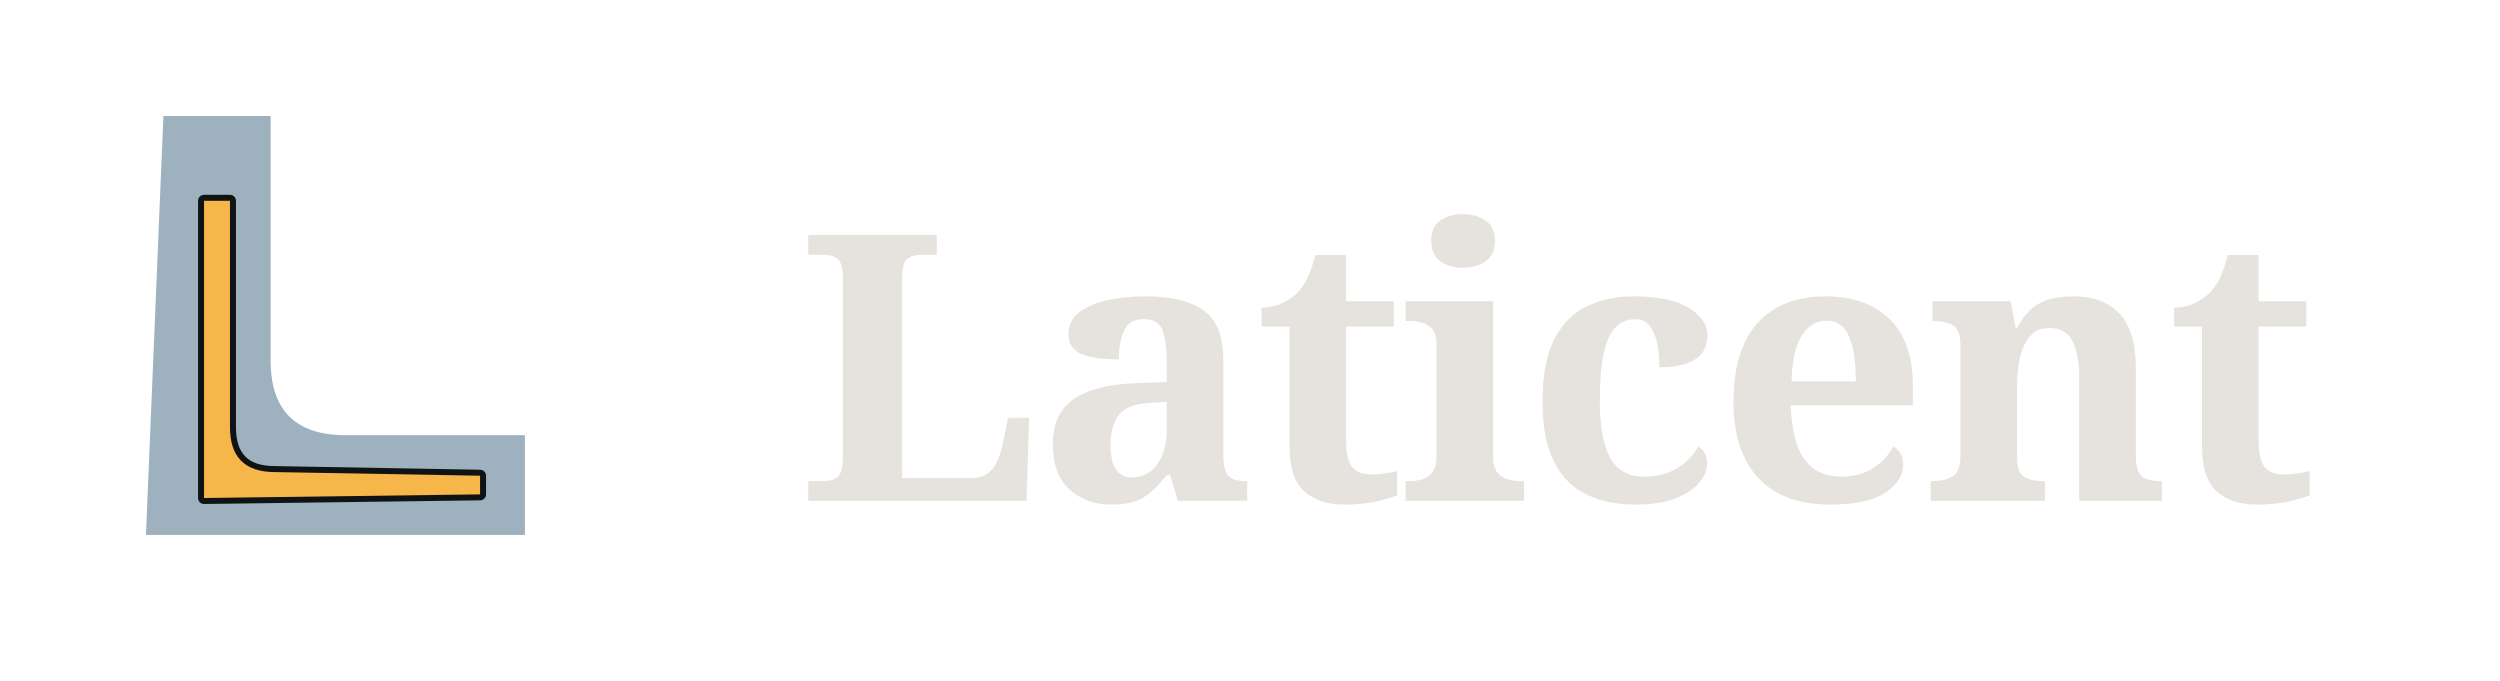
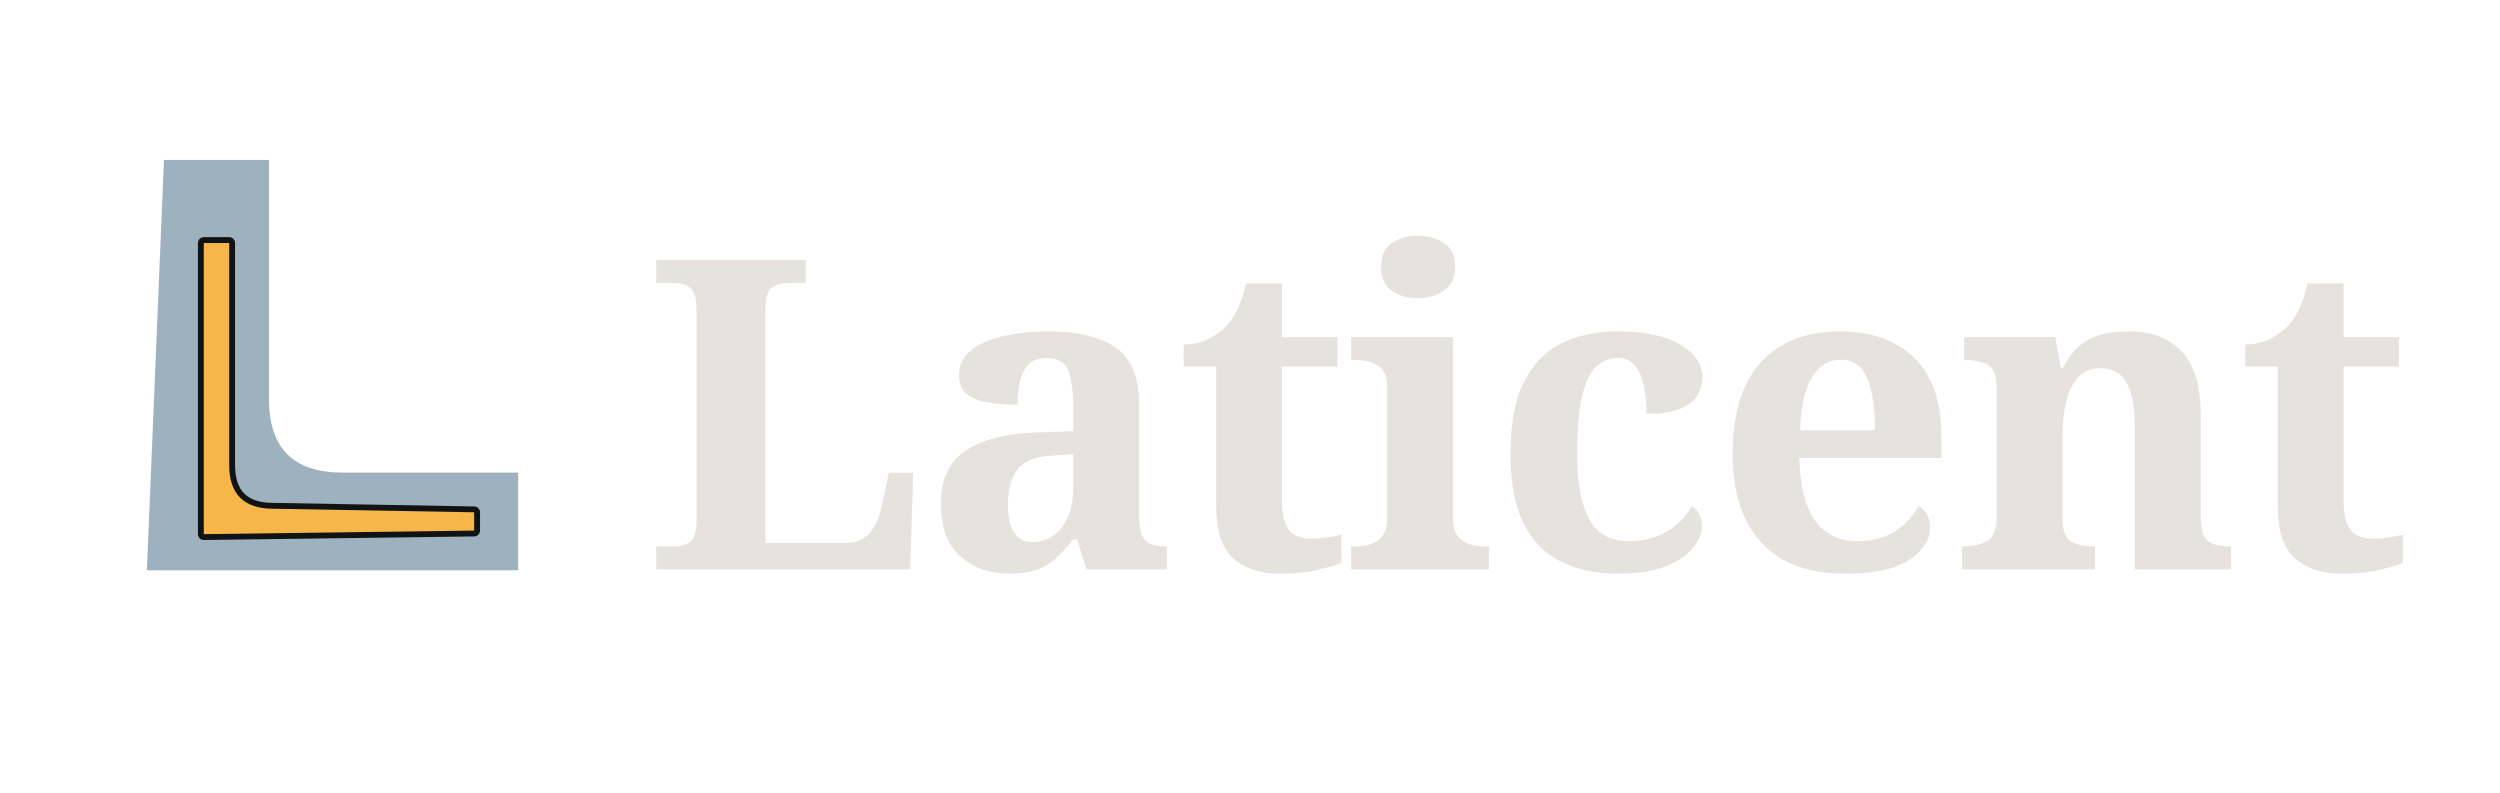
- <svg xmlns="http://www.w3.org/2000/svg" viewBox="0 0 470 128" fill="none">
+ <svg xmlns="http://www.w3.org/2000/svg" viewBox="0 0 404 128" fill="none">
  <style>.sf{fill:#9DB2BE}.gf{fill:#F6B64A}.hs{stroke:#101314}</style>
-   <g transform="translate(4 4) scale(0.9375)">
+   <g transform="translate(4 10.85) scale(0.7894)">
    <path d="M28.50 19.00 L50.00 19.00 L50.00 68.00 Q50.00 83.00 65.00 83.00 L101.00 83.00 L101.00 103.00 L25.00 103.00 Z" class="sf" />
    <path d="M36.65 36.00 L41.85 36.00 L41.85 81.40 Q41.85 90.40 50.85 90.40 L92.00 91.13 L92.00 94.87 L36.65 95.60 Z" class="hs" fill="none" stroke-width="2.4" stroke-linejoin="round" />
    <path d="M36.65 36.00 L41.85 36.00 L41.85 81.40 Q41.85 90.40 50.85 90.40 L92.00 91.13 L92.00 94.87 L36.65 95.60 Z" class="gf" />
  </g>
-   <text x="150" y="67" dominant-baseline="central" font-family="Fraunces,'Cormorant Garamond',Georgia,serif" font-size="70" font-weight="600" letter-spacing="-1" fill="#E6E2DD">Laticent</text>
+   <text x="104.1" y="92.0" font-family="Fraunces,'Cormorant Garamond',Georgia,serif" font-size="70" font-weight="600" letter-spacing="-1" fill="#E6E2DD">Laticent</text>
</svg>
